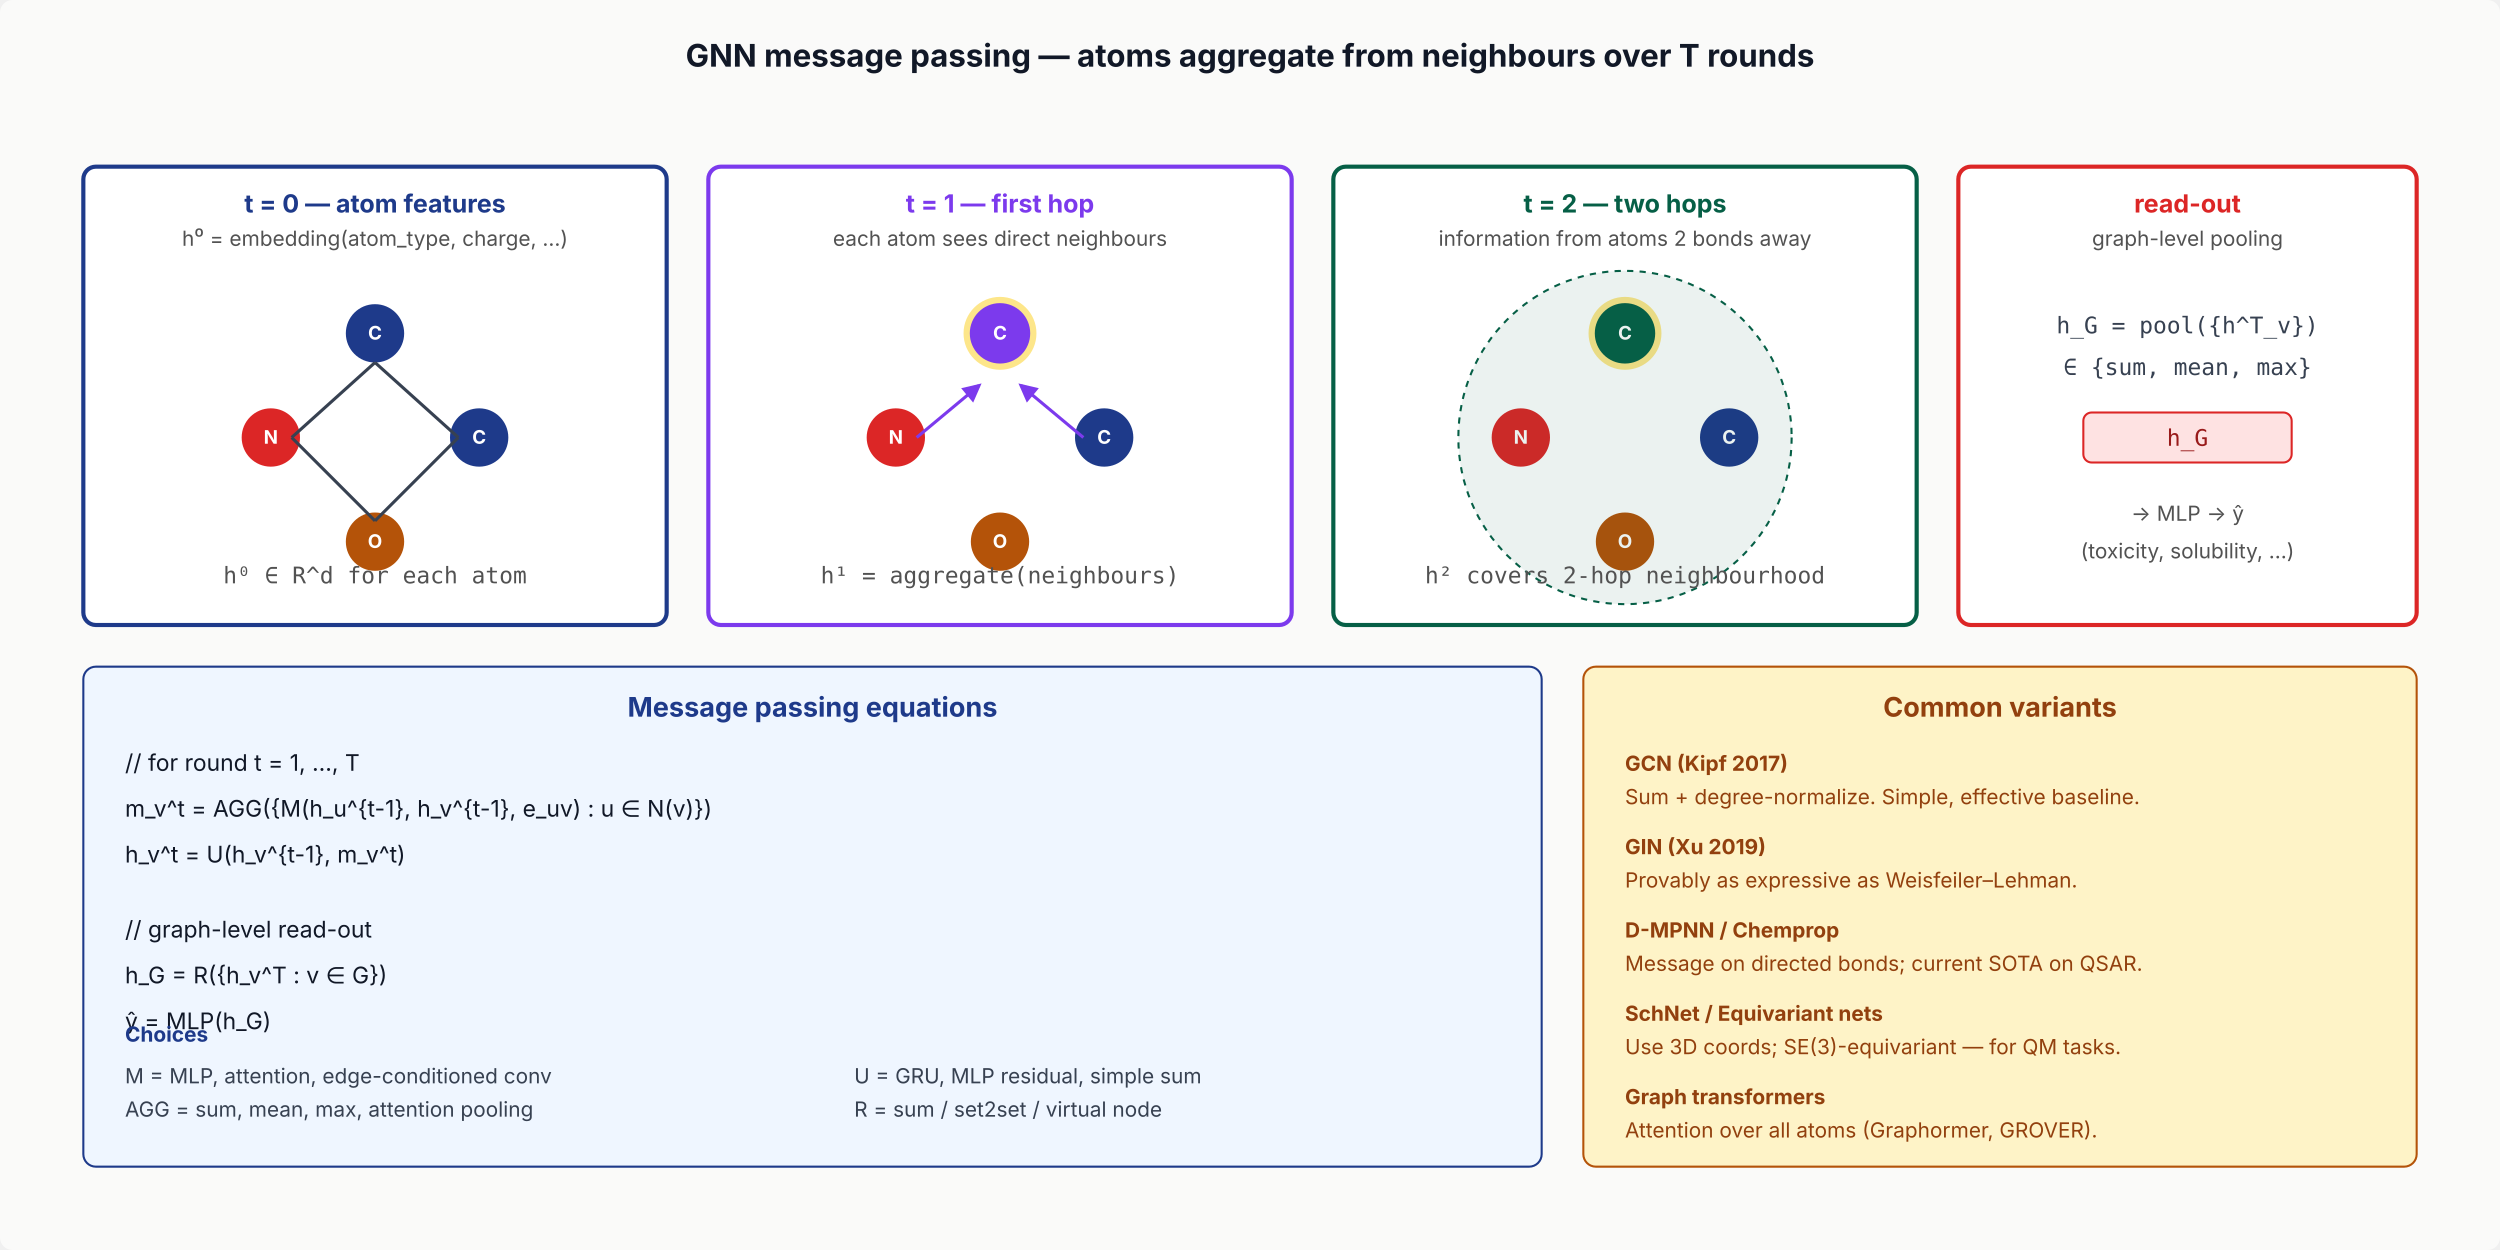
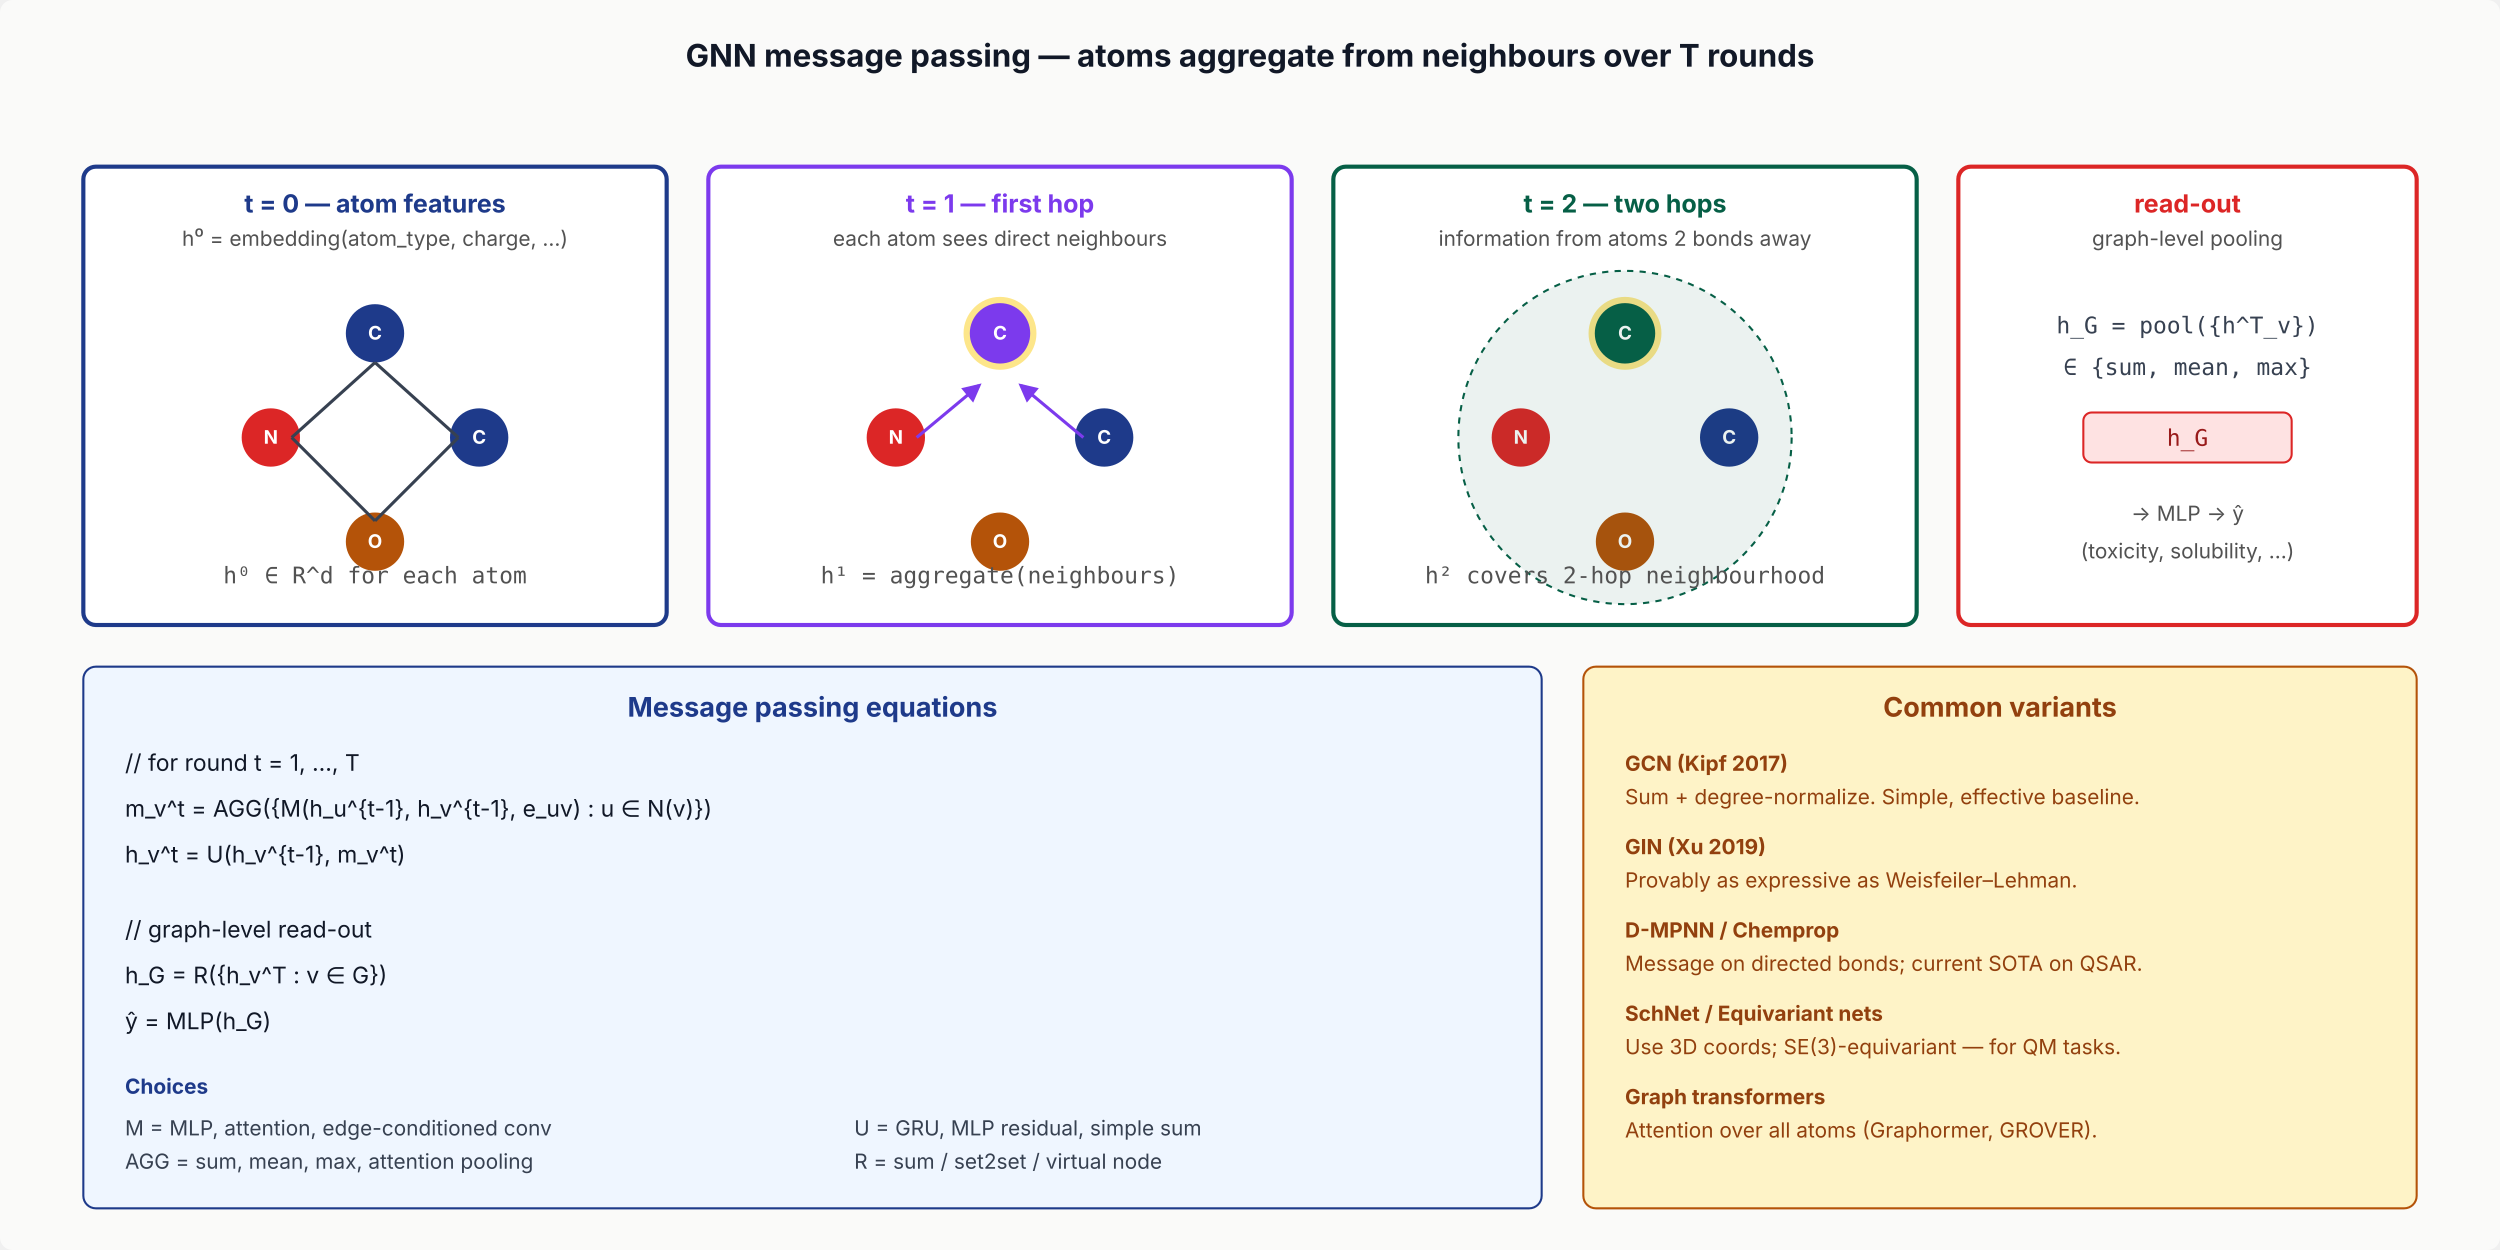
<svg xmlns="http://www.w3.org/2000/svg" viewBox="0 0 1200 600" width="1200" height="600" font-family="Inter, sans-serif">
  <defs>
    <style>text { font-family: Inter, sans-serif; } .mono { font-family: 'JetBrains Mono', monospace; font-size: 11px; }</style>
  </defs>
  <rect width="1200" height="600" fill="#fafaf9" rx="6" />
  <text x="600" y="32" text-anchor="middle" font-size="15" font-weight="700" fill="#111827">GNN message passing — atoms aggregate from neighbours over T rounds</text>
  <g transform="translate(40,80)">
    <rect width="280" height="220" fill="#fff" stroke="#1e3a8a" stroke-width="2" rx="6" />
    <text x="140" y="22" text-anchor="middle" font-size="12" font-weight="700" fill="#1e3a8a">t = 0 — atom features</text>
    <text x="140" y="38" text-anchor="middle" font-size="10" fill="#525252">h⁰ = embedding(atom_type, charge, ...)</text>
    <g transform="translate(140,130)" font-size="9" fill="#fff" font-weight="700">
      <circle cx="0" cy="-50" r="14" fill="#1e3a8a" />
      <text x="0" y="-47" text-anchor="middle">C</text>
      <circle cx="-50" cy="0" r="14" fill="#dc2626" />
      <text x="-50" y="3" text-anchor="middle">N</text>
      <circle cx="50" cy="0" r="14" fill="#1e3a8a" />
      <text x="50" y="3" text-anchor="middle">C</text>
      <circle cx="0" cy="50" r="14" fill="#b45309" />
      <text x="0" y="53" text-anchor="middle">O</text>
    </g>
    <g stroke="#374151" stroke-width="1.5">
      <line x1="140" y1="94" x2="100" y2="130" />
      <line x1="140" y1="94" x2="180" y2="130" />
      <line x1="100" y1="130" x2="140" y2="170" />
      <line x1="180" y1="130" x2="140" y2="170" />
    </g>
    <text x="140" y="200" text-anchor="middle" class="mono" font-size="10" fill="#525252">h⁰ ∈ R^d for each atom</text>
  </g>
  <g transform="translate(340,80)">
    <rect width="280" height="220" fill="#fff" stroke="#7c3aed" stroke-width="2" rx="6" />
    <text x="140" y="22" text-anchor="middle" font-size="12" font-weight="700" fill="#7c3aed">t = 1 — first hop</text>
    <text x="140" y="38" text-anchor="middle" font-size="10" fill="#525252">each atom sees direct neighbours</text>
    <g transform="translate(140,130)" font-size="9" fill="#fff" font-weight="700">
      <circle cx="0" cy="-50" r="16" fill="#7c3aed" stroke="#fde68a" stroke-width="3" />
      <text x="0" y="-47" text-anchor="middle">C</text>
      <circle cx="-50" cy="0" r="14" fill="#dc2626" />
      <text x="-50" y="3" text-anchor="middle">N</text>
      <circle cx="50" cy="0" r="14" fill="#1e3a8a" />
      <text x="50" y="3" text-anchor="middle">C</text>
      <circle cx="0" cy="50" r="14" fill="#b45309" />
      <text x="0" y="53" text-anchor="middle">O</text>
    </g>
    <g stroke="#7c3aed" stroke-width="1.5" fill="none">
      <line x1="100" y1="130" x2="130" y2="105" marker-end="url(#a26m)" />
      <line x1="180" y1="130" x2="150" y2="105" marker-end="url(#a26m)" />
    </g>
    <defs>
      <marker id="a26m" markerWidth="6" markerHeight="6" refX="5" refY="3" orient="auto">
        <path d="M0,0 L6,3 L0,6 z" fill="#7c3aed" />
      </marker>
    </defs>
    <text x="140" y="200" text-anchor="middle" class="mono" font-size="10" fill="#525252">h¹ = aggregate(neighbours)</text>
  </g>
  <g transform="translate(640,80)">
    <rect width="280" height="220" fill="#fff" stroke="#065f46" stroke-width="2" rx="6" />
    <text x="140" y="22" text-anchor="middle" font-size="12" font-weight="700" fill="#065f46">t = 2 — two hops</text>
    <text x="140" y="38" text-anchor="middle" font-size="10" fill="#525252">information from atoms 2 bonds away</text>
    <g transform="translate(140,130)" font-size="9" fill="#fff" font-weight="700">
      <circle cx="0" cy="-50" r="16" fill="#065f46" stroke="#fde68a" stroke-width="3" />
      <text x="0" y="-47" text-anchor="middle">C</text>
      <circle cx="-50" cy="0" r="14" fill="#dc2626" />
      <text x="-50" y="3" text-anchor="middle">N</text>
      <circle cx="50" cy="0" r="14" fill="#1e3a8a" />
      <text x="50" y="3" text-anchor="middle">C</text>
      <circle cx="0" cy="50" r="14" fill="#b45309" />
      <text x="0" y="53" text-anchor="middle">O</text>
    </g>
    <circle cx="780" cy="130" r="0" fill="none" />
    <g transform="translate(140,130)">
      <ellipse cx="0" cy="0" rx="80" ry="80" fill="#065f46" fill-opacity="0.08" stroke="#065f46" stroke-dasharray="3 3" />
    </g>
    <text x="140" y="200" text-anchor="middle" class="mono" font-size="10" fill="#525252">h² covers 2-hop neighbourhood</text>
  </g>
  <g transform="translate(940,80)">
    <rect width="220" height="220" fill="#fff" stroke="#dc2626" stroke-width="2" rx="6" />
    <text x="110" y="22" text-anchor="middle" font-size="12" font-weight="700" fill="#dc2626">read-out</text>
    <text x="110" y="38" text-anchor="middle" font-size="10" fill="#525252">graph-level pooling</text>
    <g transform="translate(110,130)">
      <text x="0" y="-50" text-anchor="middle" class="mono" font-size="10" fill="#374151">h_G = pool({h^T_v})</text>
      <text x="0" y="-30" text-anchor="middle" class="mono" font-size="10" fill="#374151">∈ {sum, mean, max}</text>
      <rect x="-50" y="-12" width="100" height="24" fill="#fee2e2" stroke="#dc2626" rx="4" />
      <text x="0" y="4" text-anchor="middle" class="mono" font-size="10" fill="#991b1b">h_G</text>
      <text x="0" y="40" text-anchor="middle" font-size="10" fill="#525252">→ MLP → ŷ</text>
      <text x="0" y="58" text-anchor="middle" font-size="10" fill="#525252">(toxicity, solubility, ...)</text>
    </g>
  </g>
  <g transform="translate(40,320)">
-     <rect width="700" height="240" fill="#eff6ff" stroke="#1e3a8a" rx="6" />
+     <rect width="700" height="260" fill="#eff6ff" stroke="#1e3a8a" rx="6" />
    <text x="350" y="24" text-anchor="middle" font-size="13" font-weight="700" fill="#1e3a8a">Message passing equations</text>
    <g transform="translate(20,50)" class="mono" font-size="12" fill="#111827">
      <text x="0" y="0">// for round t = 1, ..., T</text>
      <text x="0" y="22">m_v^t   = AGG({M(h_u^{t-1}, h_v^{t-1}, e_uv) : u ∈ N(v)})</text>
      <text x="0" y="44">h_v^t   = U(h_v^{t-1}, m_v^t)</text>
      <text x="0" y="80">// graph-level read-out</text>
      <text x="0" y="102">h_G     = R({h_v^T : v ∈ G})</text>
      <text x="0" y="124">ŷ       = MLP(h_G)</text>
    </g>
-     <g transform="translate(20,180)" font-size="10" fill="#374151">
+     <g transform="translate(20,205)" font-size="10" fill="#374151">
      <text x="0" y="0" font-weight="700" fill="#1e3a8a">Choices</text>
      <text x="0" y="20">M = MLP, attention, edge-conditioned conv</text>
      <text x="350" y="20">U = GRU, MLP residual, simple sum</text>
      <text x="0" y="36">AGG = sum, mean, max, attention pooling</text>
      <text x="350" y="36">R = sum / set2set / virtual node</text>
    </g>
  </g>
  <g transform="translate(760,320)">
-     <rect width="400" height="240" fill="#fef3c7" stroke="#b45309" rx="6" />
+     <rect width="400" height="260" fill="#fef3c7" stroke="#b45309" rx="6" />
    <text x="200" y="24" text-anchor="middle" font-size="13" font-weight="700" fill="#92400e">Common variants</text>
    <g transform="translate(20,50)" font-size="10" fill="#92400e">
      <text x="0" y="0" font-weight="700">GCN (Kipf 2017)</text>
      <text x="0" y="16">Sum + degree-normalize. Simple, effective baseline.</text>
      <text x="0" y="40" font-weight="700">GIN (Xu 2019)</text>
      <text x="0" y="56">Provably as expressive as Weisfeiler–Lehman.</text>
      <text x="0" y="80" font-weight="700">D-MPNN / Chemprop</text>
      <text x="0" y="96">Message on directed bonds; current SOTA on QSAR.</text>
      <text x="0" y="120" font-weight="700">SchNet / Equivariant nets</text>
      <text x="0" y="136">Use 3D coords; SE(3)-equivariant — for QM tasks.</text>
      <text x="0" y="160" font-weight="700">Graph transformers</text>
      <text x="0" y="176">Attention over all atoms (Graphormer, GROVER).</text>
    </g>
  </g>
</svg>
